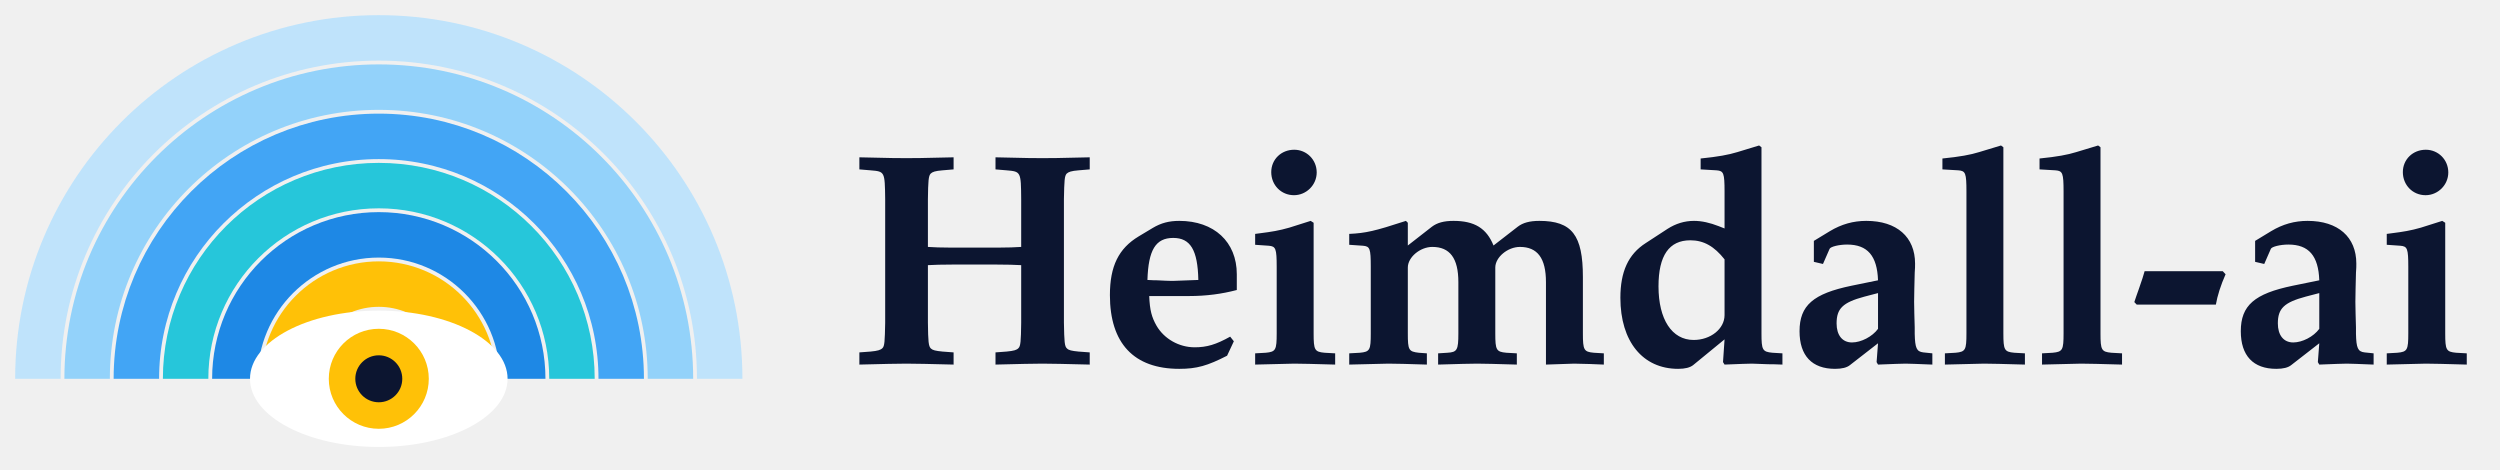
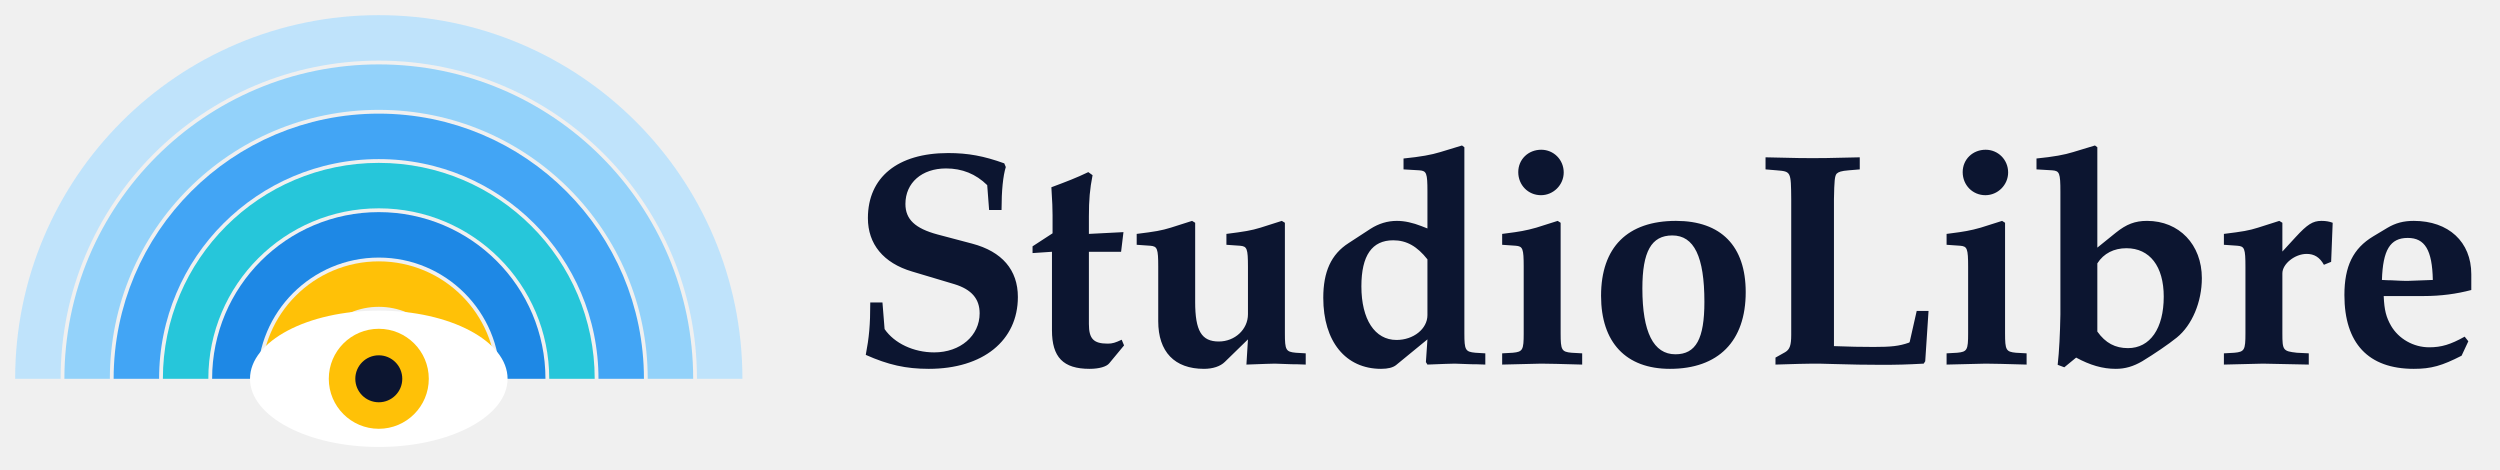
<svg xmlns="http://www.w3.org/2000/svg" viewBox="0 -4 330 62" role="img">
  <g>
    <path d="M5 46A45 45 0 0 1 95 46" fill="none" stroke="#bfe3fb" stroke-width="6" />
    <path d="M11.5 46A38.5 38.5 0 0 1 88.5 46" fill="none" stroke="#93d2fa" stroke-width="6" />
    <path d="M18 46A32 32 0 0 1 82 46" fill="none" stroke="#42a5f5" stroke-width="6" />
    <path d="M24.5 46A25.5 25.5 0 0 1 75.5 46" fill="none" stroke="#26c6da" stroke-width="6" />
    <path d="M31 46A19 19 0 0 1 69 46" fill="none" stroke="#1e88e5" stroke-width="6" />
    <path d="M37.5 46A12.5 12.5 0 0 1 62.5 46" fill="none" stroke="#ffc107" stroke-width="6" />
    <ellipse cx="50" cy="46" rx="17" ry="9" fill="#ffffff" />
    <circle cx="50" cy="46" r="6.6" fill="#ffc107" />
    <circle cx="50" cy="46" r="3.1" fill="#0c1530" />
  </g>
-   <text x="112" y="44" font-family="'Iowan Old Style','Palatino Linotype',Palatino,'Book Antiqua',Georgia,serif" font-size="40" font-weight="700" letter-spacing="-0.5" fill="#0c1530">Heimdall-ai</text>
+   <text x="112" y="44" font-family="'Iowan Old Style','Palatino Linotype',Palatino,'Book Antiqua',Georgia,serif" font-size="40" font-weight="700" letter-spacing="-0.5" fill="#0c1530">StudioLibre</text>
</svg>
